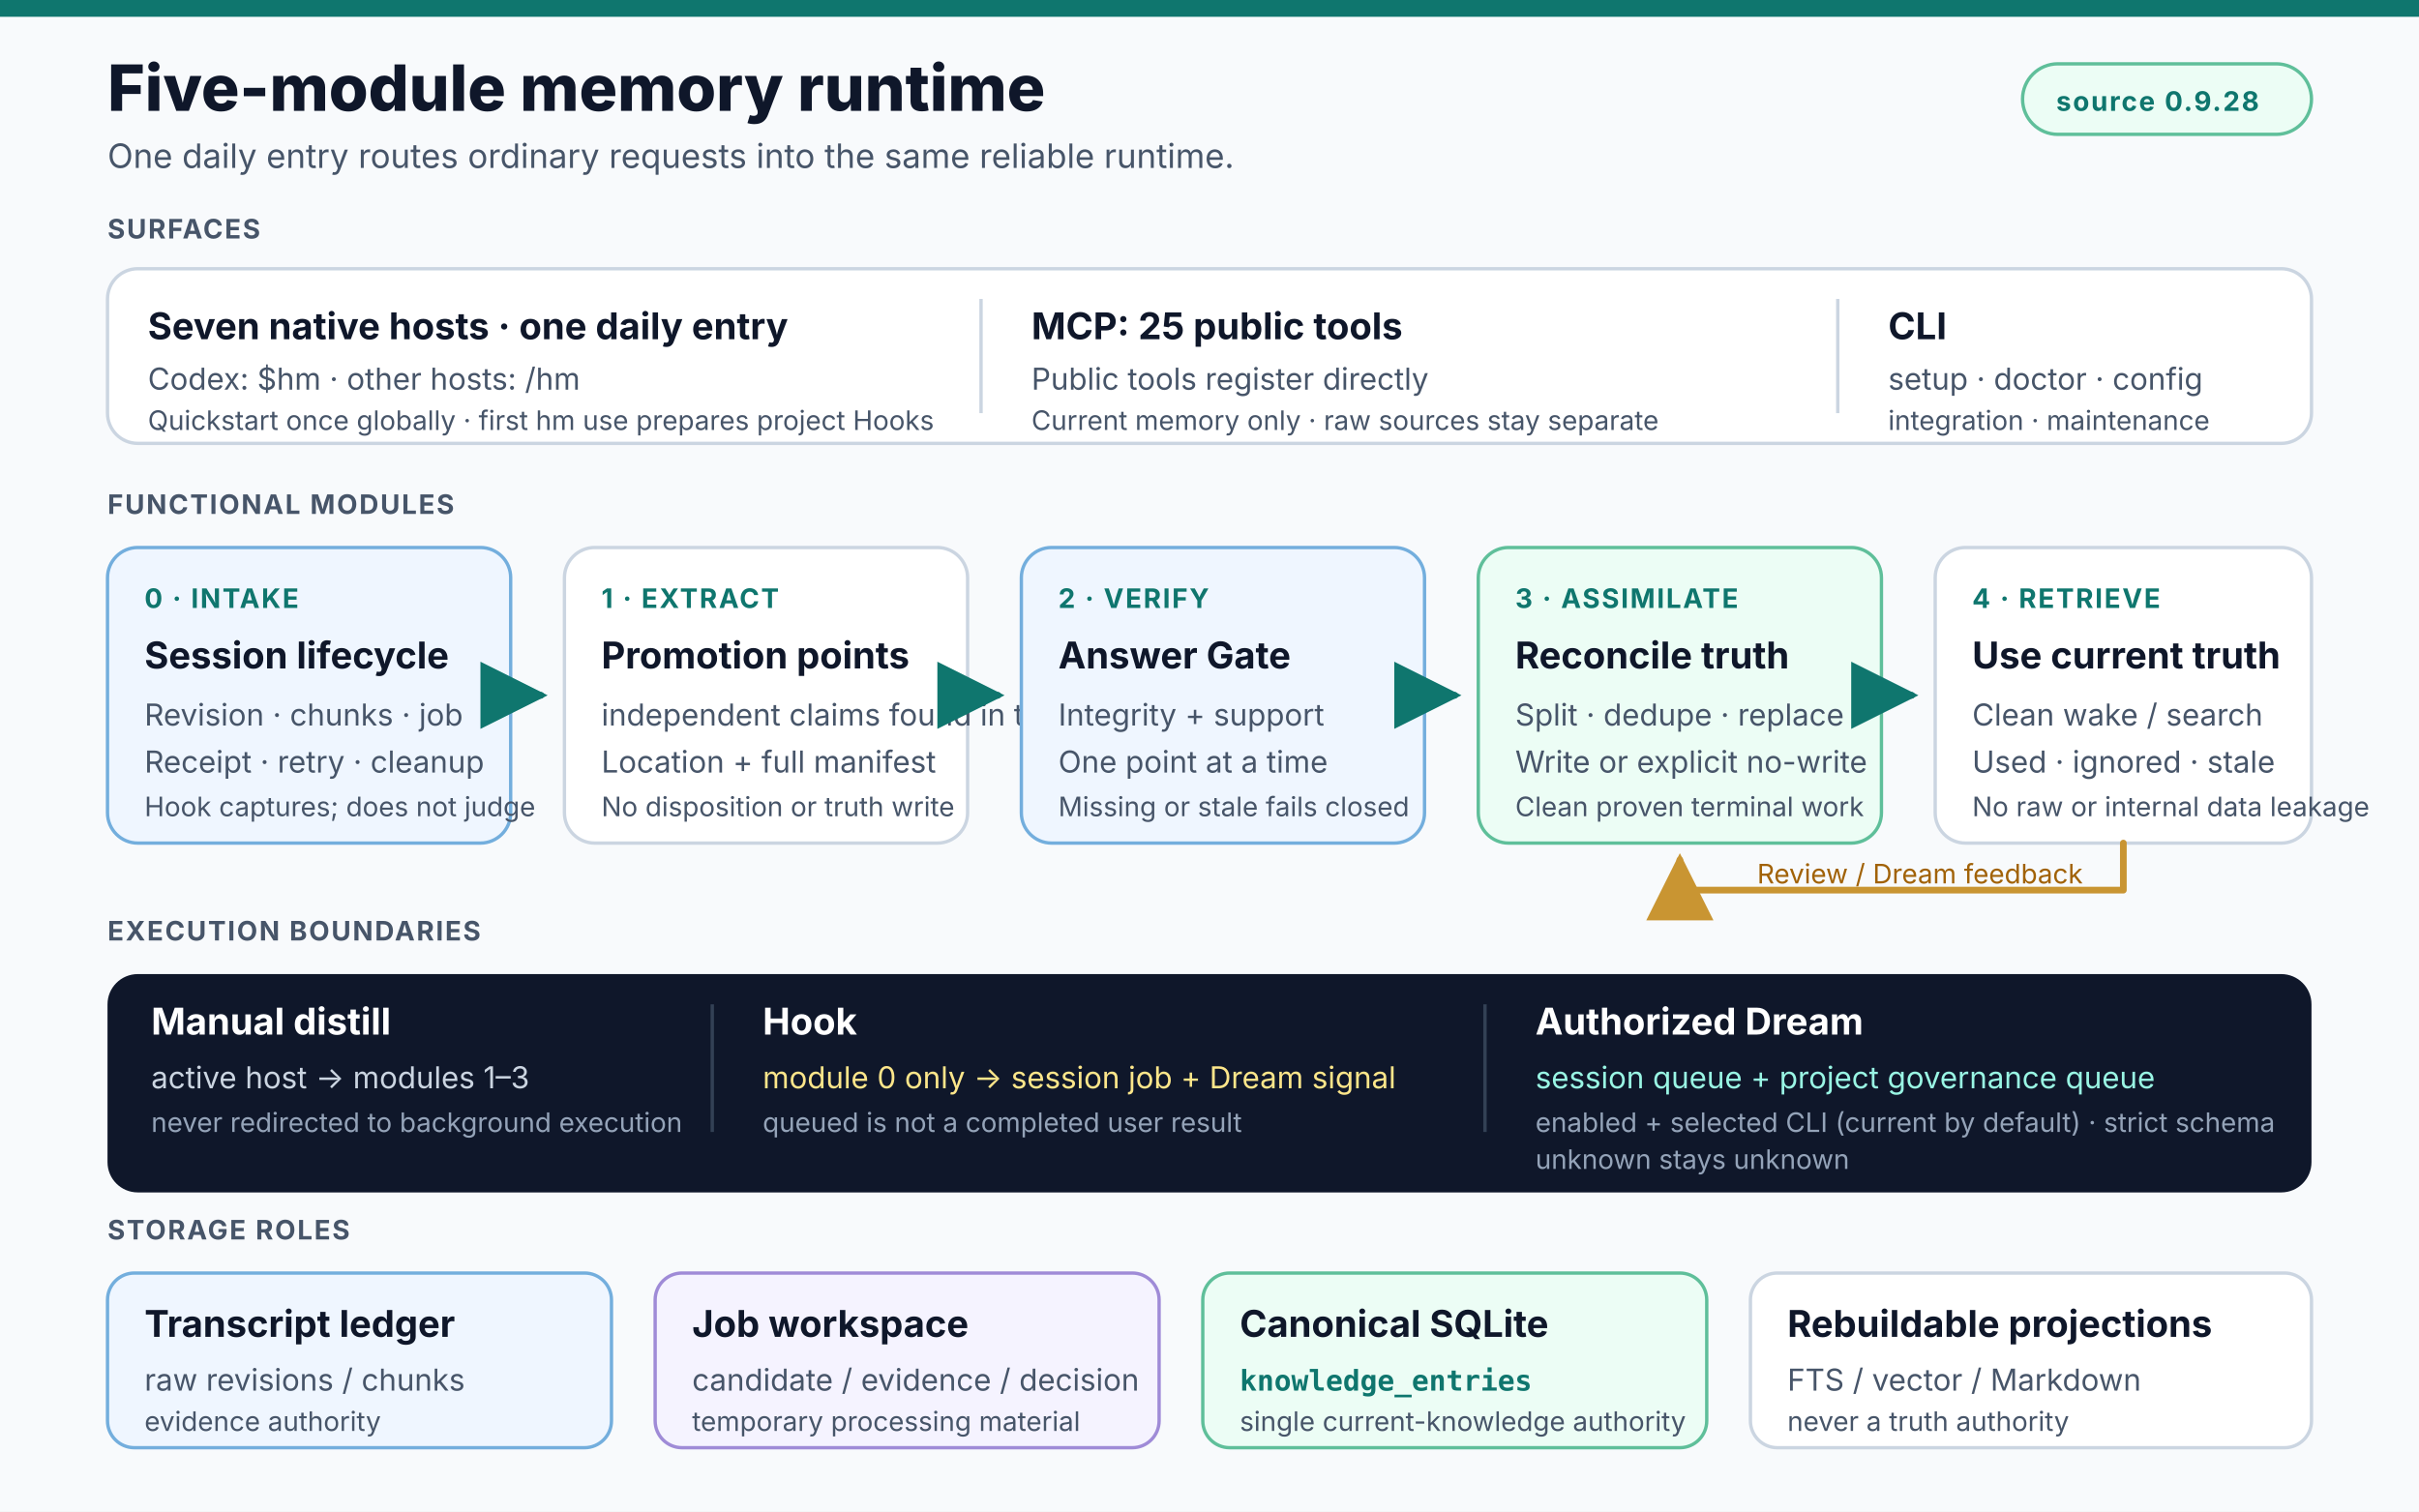
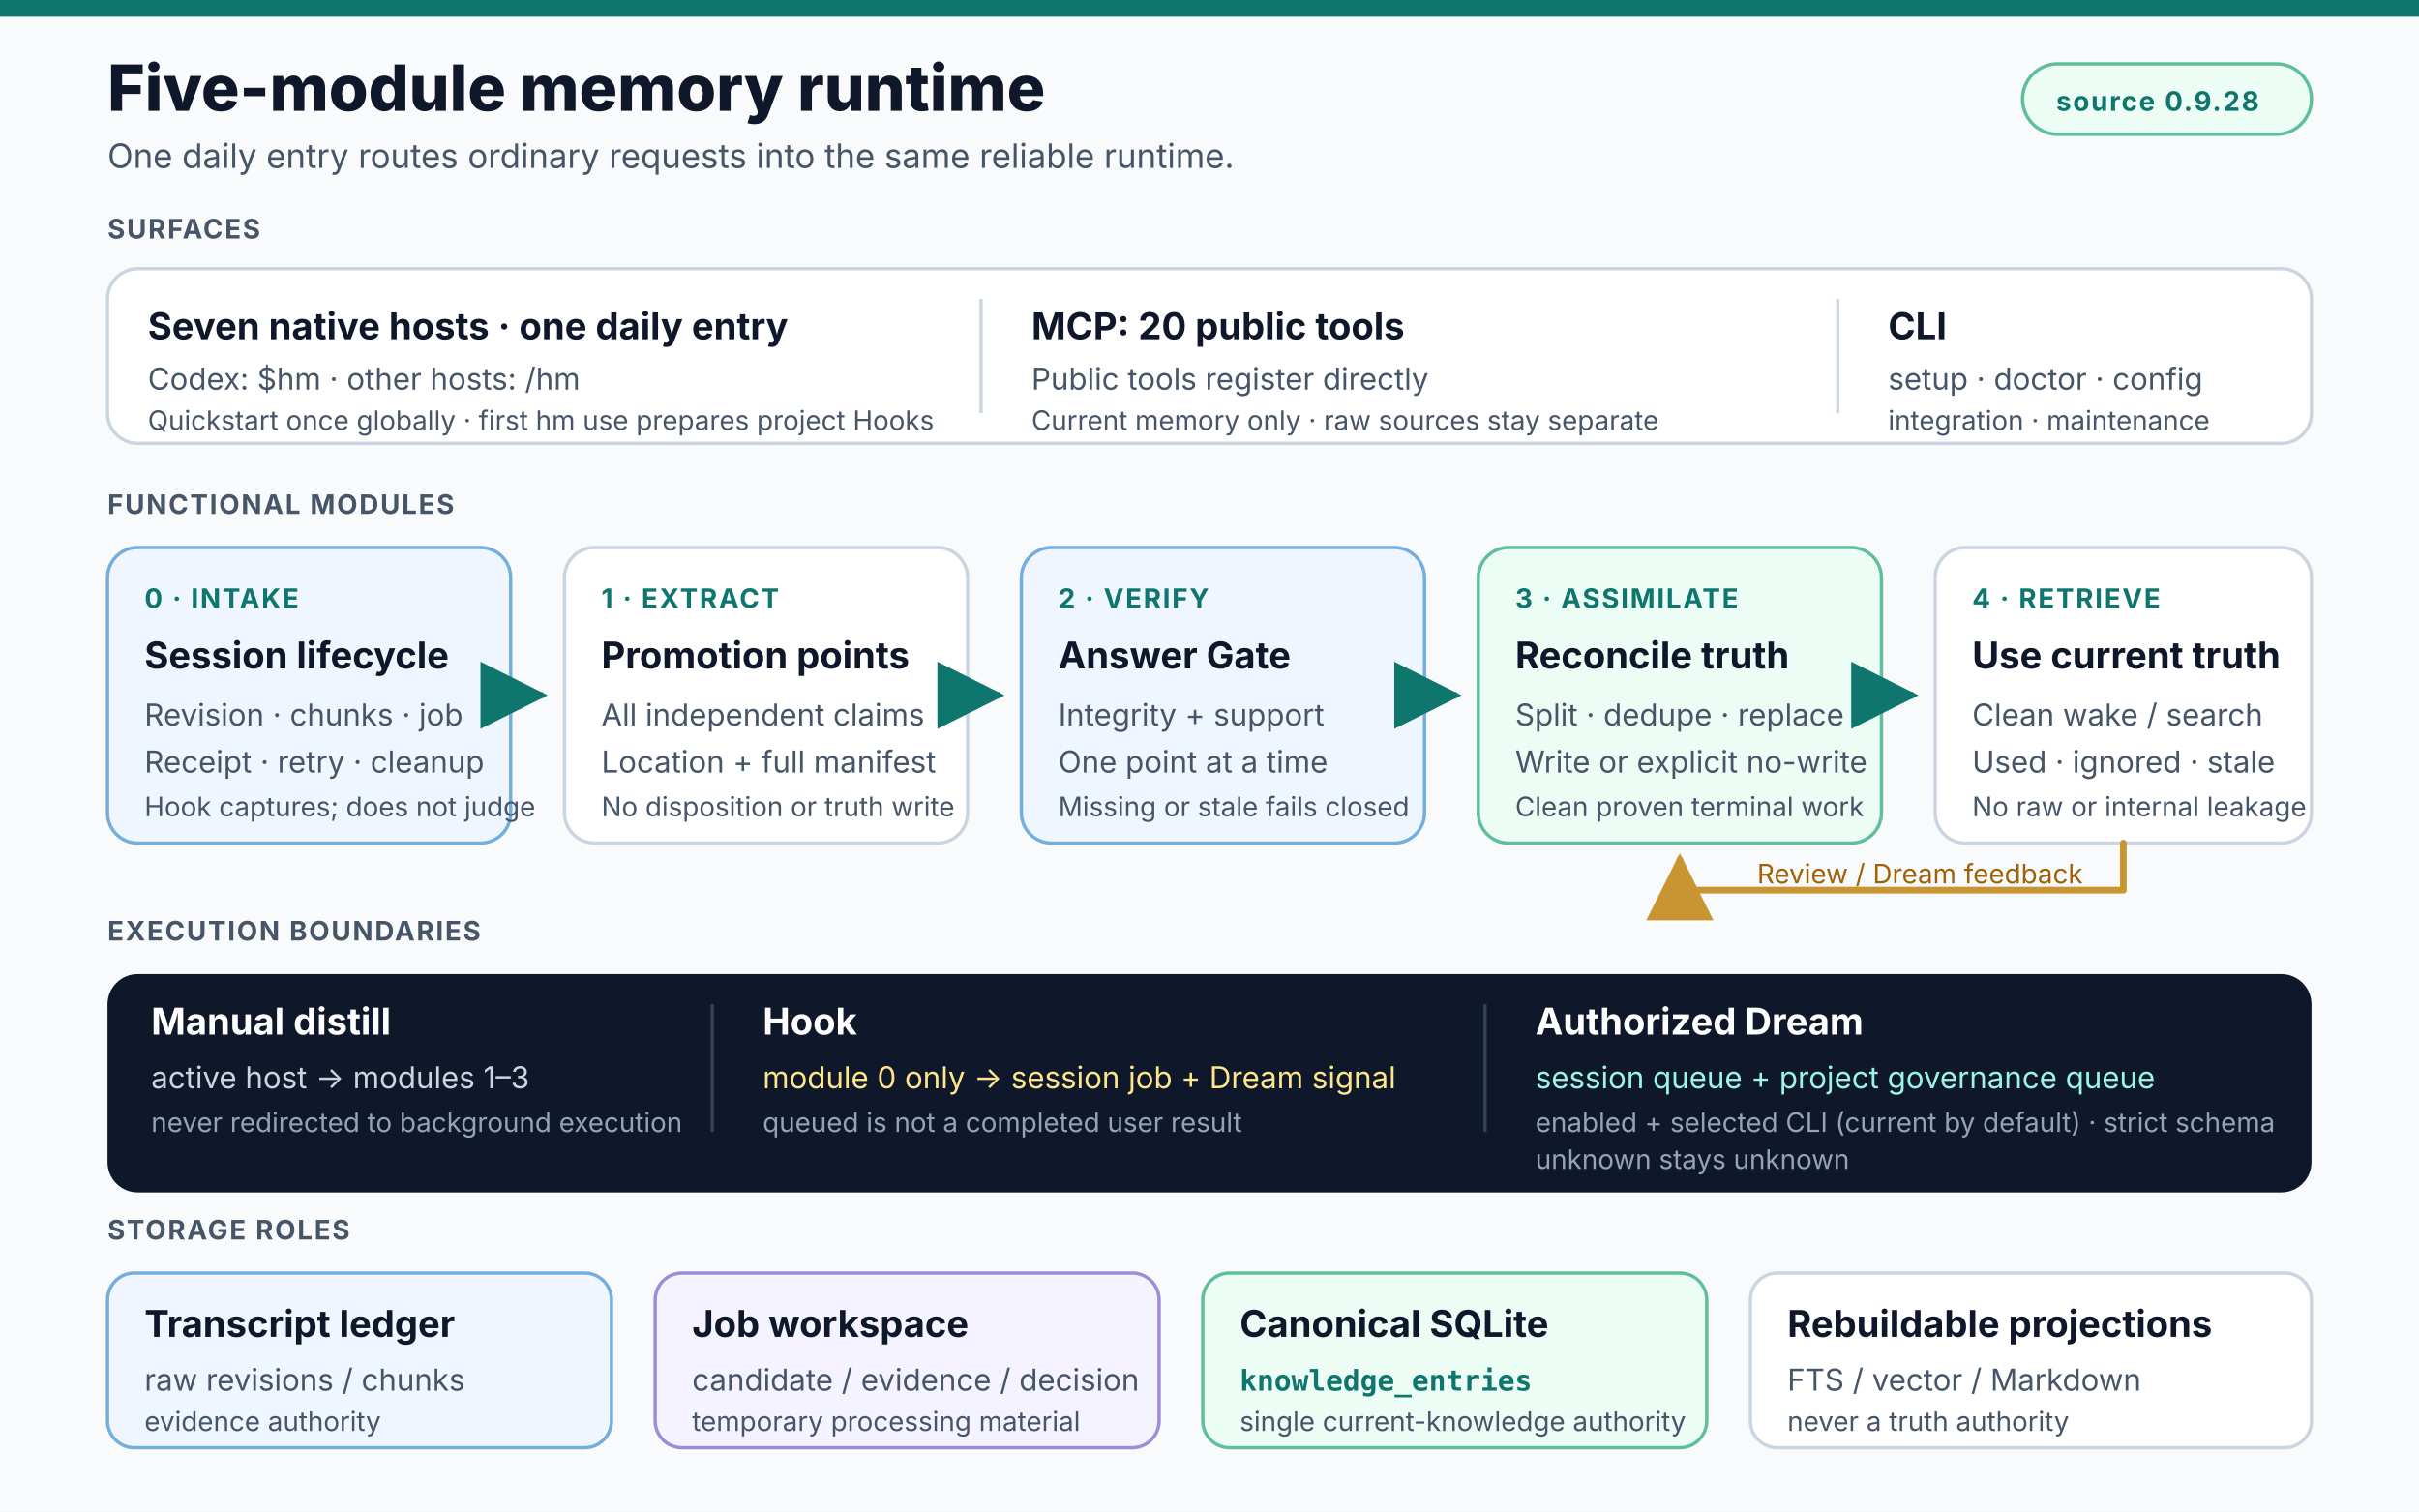
<svg xmlns="http://www.w3.org/2000/svg" width="1440" height="900" viewBox="0 0 1440 900" role="img" aria-labelledby="title desc">
  <defs>
    <style>
      text{font-family:Inter,ui-sans-serif,system-ui,-apple-system,"Segoe UI",sans-serif}
      .bg{fill:#f8fafc}.ink{fill:#0f172a}.muted{fill:#475569}.teal{fill:#0f766e}.gold{fill:#c99532}
      .card{fill:#fff;stroke:#cbd5e1;stroke-width:2}.source{fill:#eff6ff;stroke:#73aedd;stroke-width:2}
      .soft{fill:#ecfdf5;stroke:#5fbf9a;stroke-width:2}.warm{fill:#fff7ed;stroke:#d99a45;stroke-width:2}
      .violet{fill:#f5f3ff;stroke:#9f8bd7;stroke-width:2}.dark{fill:#0f172a}
      .title{font-size:38px;font-weight:760}.subtitle{font-size:20px}.eyebrow{font-size:16px;font-weight:750;letter-spacing:1px}
      .heading{font-size:22px;font-weight:750}.body{font-size:18px}.small{font-size:16px}.code{font:650 17px "Cascadia Mono",Consolas,monospace}
      .line{fill:none;stroke:#0f766e;stroke-width:4;stroke-linecap:round;stroke-linejoin:round;marker-end:url(#arrow)}
      .feedback{fill:none;stroke:#c99532;stroke-width:4;stroke-linecap:round;stroke-linejoin:round;marker-end:url(#goldArrow)}
      .dash{fill:none;stroke:#64748b;stroke-width:3;stroke-dasharray:8 7;stroke-linecap:round;stroke-linejoin:round;marker-end:url(#grayArrow)}
    </style>
    <marker id="arrow" markerWidth="12" markerHeight="12" refX="10" refY="6" orient="auto">
      <path d="M1 1l10 5-10 5z" fill="#0f766e" />
    </marker>
    <marker id="goldArrow" markerWidth="12" markerHeight="12" refX="10" refY="6" orient="auto">
      <path d="M1 1l10 5-10 5z" fill="#c99532" />
    </marker>
    <marker id="grayArrow" markerWidth="12" markerHeight="12" refX="10" refY="6" orient="auto">
      <path d="M1 1l10 5-10 5z" fill="#64748b" />
    </marker>
  </defs>
  <rect class="bg" width="1440" height="900" />
  <rect class="teal" width="1440" height="10" />
  <text x="64" y="66" class="title ink">Five-module memory runtime</text>
  <text x="64" y="100" class="subtitle muted">One daily entry routes ordinary requests into the same reliable runtime.</text>
  <g transform="translate(1204 38)">
    <rect class="soft" width="172" height="42" rx="21" />
    <text x="20" y="28" class="eyebrow teal">source 0.9.28</text>
  </g>
  <text x="64" y="142" class="eyebrow muted">SURFACES</text>
  <g transform="translate(64 160)">
    <rect class="card" width="1312" height="104" rx="18" />
    <g transform="translate(24 18)">
      <text x="0" y="24" class="heading ink">Seven native hosts · one daily entry</text>
      <text x="0" y="54" class="body muted">Codex: $hm · other hosts: /hm</text>
      <text x="0" y="78" class="small muted">Quickstart once globally · first hm use prepares project Hooks</text>
    </g>
    <line x1="520" y1="18" x2="520" y2="86" stroke="#cbd5e1" stroke-width="2" />
    <g transform="translate(550 18)">
-       <text x="0" y="24" class="heading ink">MCP: 25 public tools</text>
+       <text x="0" y="24" class="heading ink">MCP: 20 public tools</text>
      <text x="0" y="54" class="body muted">Public tools register directly</text>
      <text x="0" y="78" class="small muted">Current memory only · raw sources stay separate</text>
    </g>
    <line x1="1030" y1="18" x2="1030" y2="86" stroke="#cbd5e1" stroke-width="2" />
    <g transform="translate(1060 18)">
      <text x="0" y="24" class="heading ink">CLI</text>
      <text x="0" y="54" class="body muted">setup · doctor · config</text>
      <text x="0" y="78" class="small muted">integration · maintenance</text>
    </g>
  </g>
  <text x="64" y="306" class="eyebrow muted">FUNCTIONAL MODULES</text>
  <g transform="translate(64 326)">
    <rect class="source" width="240" height="176" rx="18" />
    <text x="22" y="36" class="eyebrow teal">0 · INTAKE</text>
    <text x="22" y="72" class="heading ink">Session lifecycle</text>
    <text x="22" y="106" class="body muted">Revision · chunks · job</text>
    <text x="22" y="134" class="body muted">Receipt · retry · cleanup</text>
    <text x="22" y="160" class="small muted">Hook captures; does not judge</text>
  </g>
  <path class="line" d="M304 414h18" />
  <g transform="translate(336 326)">
    <rect class="card" width="240" height="176" rx="18" />
    <text x="22" y="36" class="eyebrow teal">1 · EXTRACT</text>
    <text x="22" y="72" class="heading ink">Promotion points</text>
-     <text x="22" y="106" class="body muted">independent claims found in the session</text>
+     <text x="22" y="106" class="body muted">All independent claims</text>
    <text x="22" y="134" class="body muted">Location + full manifest</text>
    <text x="22" y="160" class="small muted">No disposition or truth write</text>
  </g>
  <path class="line" d="M576 414h18" />
  <g transform="translate(608 326)">
    <rect class="source" width="240" height="176" rx="18" />
    <text x="22" y="36" class="eyebrow teal">2 · VERIFY</text>
    <text x="22" y="72" class="heading ink">Answer Gate</text>
    <text x="22" y="106" class="body muted">Integrity + support</text>
    <text x="22" y="134" class="body muted">One point at a time</text>
    <text x="22" y="160" class="small muted">Missing or stale fails closed</text>
  </g>
  <path class="line" d="M848 414h18" />
  <g transform="translate(880 326)">
    <rect class="soft" width="240" height="176" rx="18" />
    <text x="22" y="36" class="eyebrow teal">3 · ASSIMILATE</text>
    <text x="22" y="72" class="heading ink">Reconcile truth</text>
    <text x="22" y="106" class="body muted">Split · dedupe · replace</text>
    <text x="22" y="134" class="body muted">Write or explicit no-write</text>
    <text x="22" y="160" class="small muted">Clean proven terminal work</text>
  </g>
  <path class="line" d="M1120 414h18" />
  <g transform="translate(1152 326)">
    <rect class="card" width="224" height="176" rx="18" />
    <text x="22" y="36" class="eyebrow teal">4 · RETRIEVE</text>
    <text x="22" y="72" class="heading ink">Use current truth</text>
    <text x="22" y="106" class="body muted">Clean wake / search</text>
    <text x="22" y="134" class="body muted">Used · ignored · stale</text>
-     <text x="22" y="160" class="small muted">No raw or internal data leakage</text>
+     <text x="22" y="160" class="small muted">No raw or internal leakage</text>
  </g>
  <path class="feedback" d="M1264 502v28H1000v-18" />
  <text x="1046" y="526" class="small" fill="#a16207">Review / Dream feedback</text>
  <text x="64" y="560" class="eyebrow muted">EXECUTION BOUNDARIES</text>
  <g transform="translate(64 580)">
    <rect class="dark" width="1312" height="130" rx="18" />
    <text x="26" y="36" class="heading" fill="#fff">Manual distill</text>
    <text x="26" y="68" class="body" fill="#cbd5e1">active host → modules 1–3</text>
    <text x="26" y="94" class="small" fill="#94a3b8">never redirected to background execution</text>
    <line x1="360" y1="18" x2="360" y2="94" stroke="#334155" stroke-width="2" />
    <text x="390" y="36" class="heading" fill="#fff">Hook</text>
    <text x="390" y="68" class="body" fill="#fde68a">module 0 only → session job + Dream signal</text>
    <text x="390" y="94" class="small" fill="#94a3b8">queued is not a completed user result</text>
    <line x1="820" y1="18" x2="820" y2="94" stroke="#334155" stroke-width="2" />
    <text x="850" y="36" class="heading" fill="#fff">Authorized Dream</text>
    <text x="850" y="68" class="body" fill="#99f6e4">session queue + project governance queue</text>
    <text x="850" y="94" class="small" fill="#94a3b8">enabled + selected CLI (current by default) · strict schema</text>
    <text x="850" y="116" class="small" fill="#94a3b8">unknown stays unknown</text>
  </g>
  <text x="64" y="738" class="eyebrow muted">STORAGE ROLES</text>
  <g transform="translate(64 758)">
    <rect class="source" width="300" height="104" rx="16" />
    <text x="22" y="38" class="heading ink">Transcript ledger</text>
    <text x="22" y="70" class="body muted">raw revisions / chunks</text>
    <text x="22" y="94" class="small muted">evidence authority</text>
  </g>
  <g transform="translate(390 758)">
    <rect class="violet" width="300" height="104" rx="16" />
    <text x="22" y="38" class="heading ink">Job workspace</text>
    <text x="22" y="70" class="body muted">candidate / evidence / decision</text>
    <text x="22" y="94" class="small muted">temporary processing material</text>
  </g>
  <g transform="translate(716 758)">
    <rect class="soft" width="300" height="104" rx="16" />
    <text x="22" y="38" class="heading ink">Canonical SQLite</text>
    <text x="22" y="70" class="code teal">knowledge_entries</text>
    <text x="22" y="94" class="small muted">single current-knowledge authority</text>
  </g>
  <g transform="translate(1042 758)">
    <rect class="card" width="334" height="104" rx="16" />
    <text x="22" y="38" class="heading ink">Rebuildable projections</text>
    <text x="22" y="70" class="body muted">FTS / vector / Markdown</text>
    <text x="22" y="94" class="small muted">never a truth authority</text>
  </g>
</svg>
